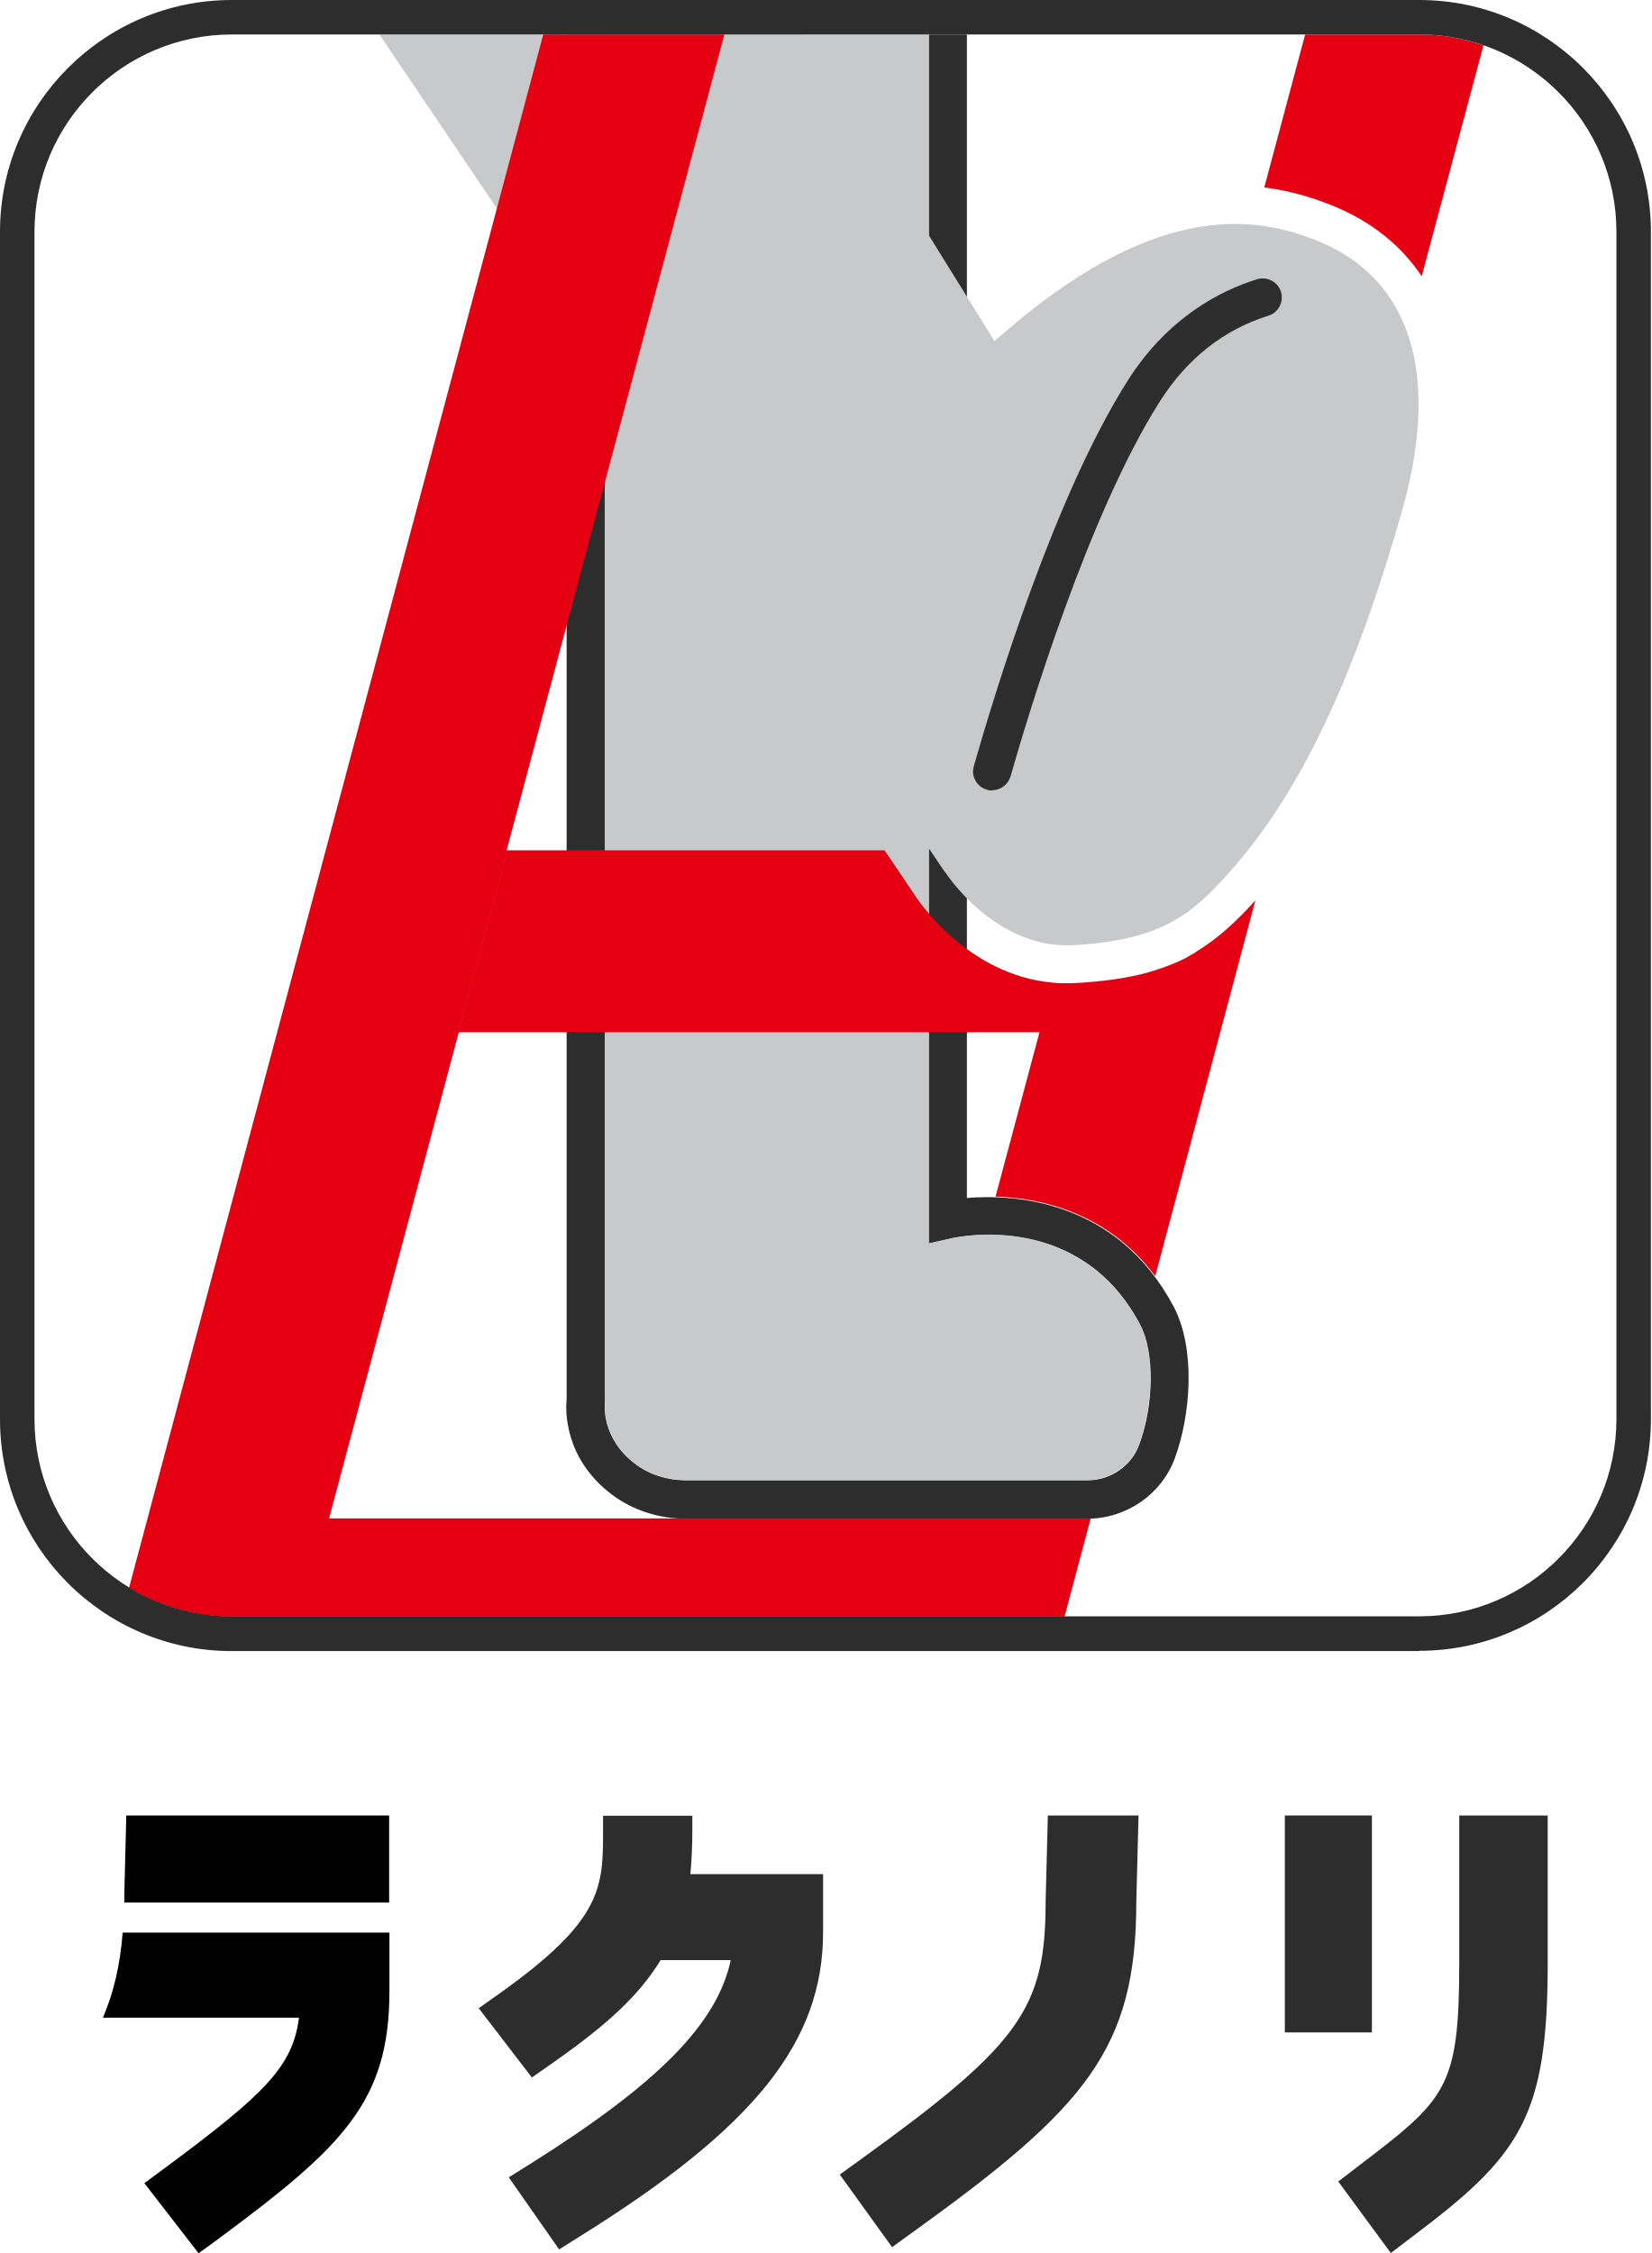
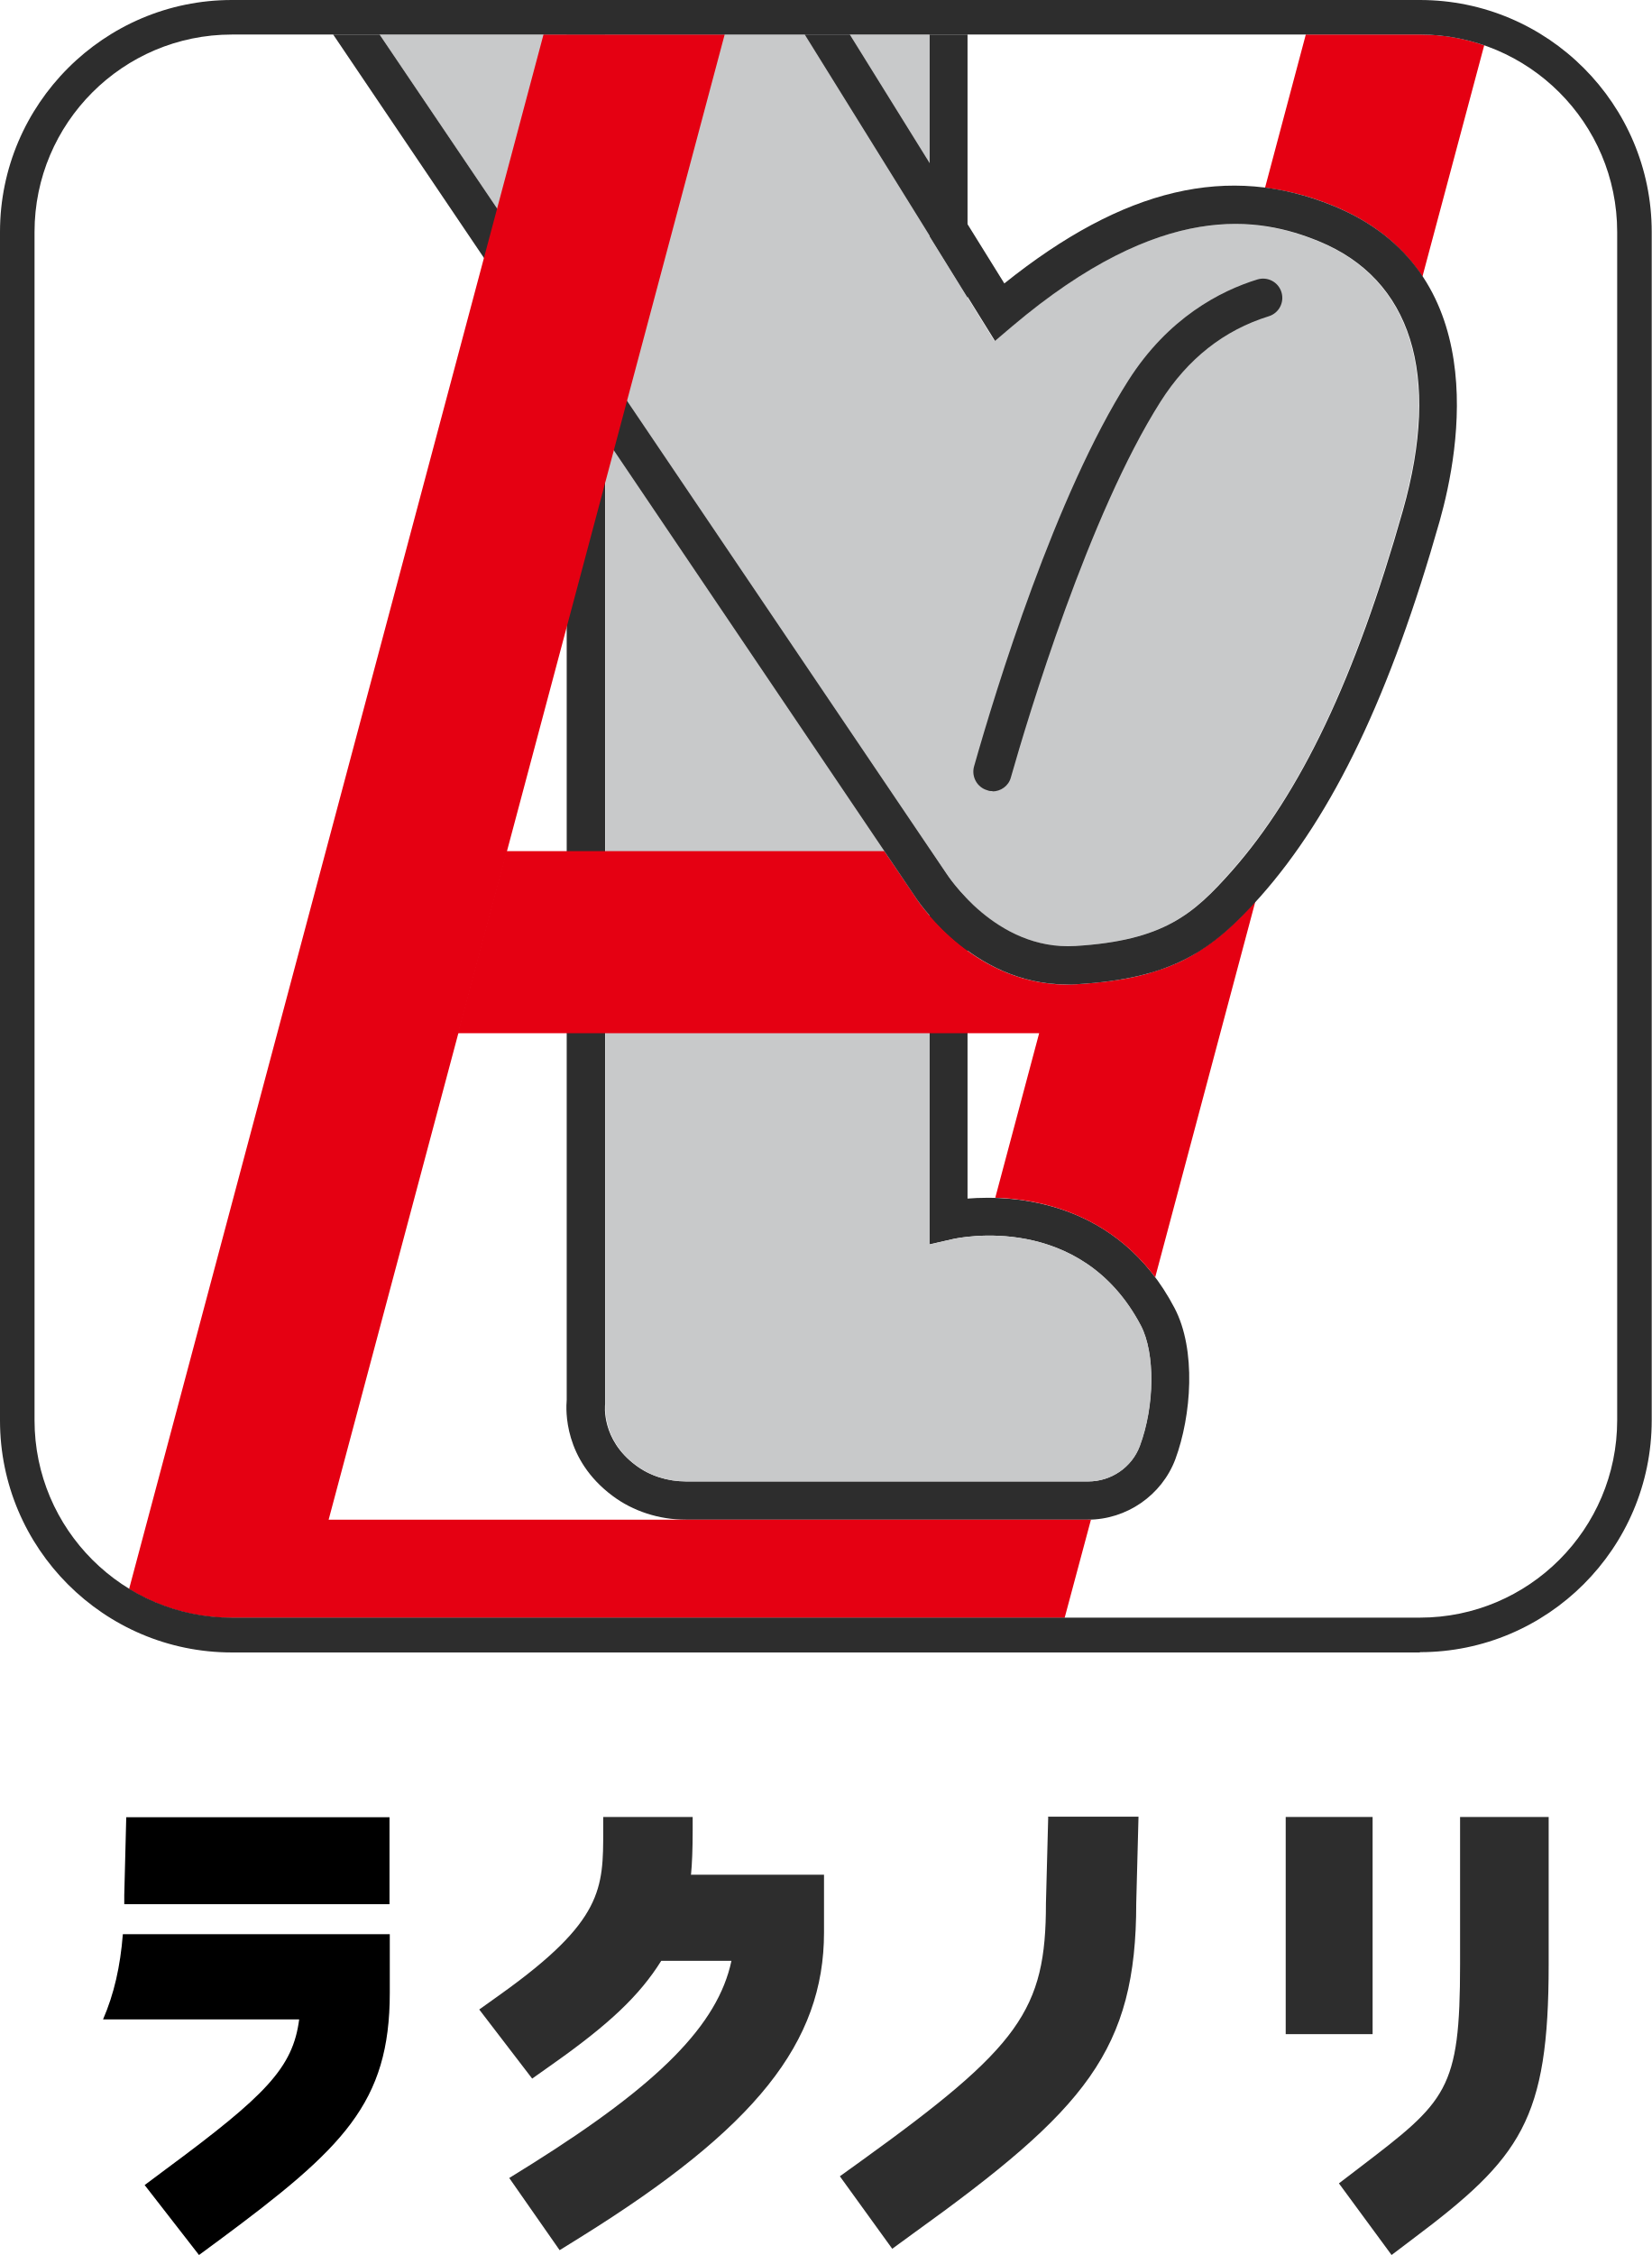
- <svg xmlns="http://www.w3.org/2000/svg" id="_レイヤー_2" data-name="レイヤー 2" viewBox="0 0 59.36 81">
+ <svg xmlns="http://www.w3.org/2000/svg" id="_レイヤー_2" data-name="レイヤー_2" viewBox="0 0 58.36 79.64">
  <defs>
    <style>
      .cls-1 {
        fill: #c8c9ca;
      }

      .cls-2 {
        fill: #2d2d2d;
      }

      .cls-3 {
        fill: #e50012;
      }
    </style>
  </defs>
  <g id="_画像" data-name="画像">
    <g>
      <g>
-         <path class="cls-2" d="M33.39,1.24v43.47s.85-.19.85-.19c.19-.04,4.59-1,6.75,3.11.52.98.5,2.88-.04,4.32-.28.76-1.03,1.27-1.85,1.27h-14.44c-.67,0-1.31-.2-1.81-.58-1.25-.93-1.11-2.16-1.1-2.21v-.05s0-49.13,0-49.13h-1.38v49.05c-.04.36-.11,2.14,1.65,3.45.74.55,1.67.85,2.63.85h14.44c1.4,0,2.66-.87,3.14-2.16.58-1.56.76-3.94-.03-5.45-2.04-3.87-5.77-4.06-7.44-3.92V1.24h-1.38Z" />
-         <path class="cls-1" d="M21.75,1.24v49.18s-.15,1.28,1.09,2.21c.5.37,1.14.58,1.81.58h14.44c.82,0,1.57-.51,1.85-1.27.54-1.44.55-3.34.04-4.32-2.16-4.11-6.56-3.15-6.75-3.11l-.84.19v-.86s0-42.6,0-42.6h-11.64Z" />
+         <path class="cls-2" d="M32.83,1.22v42.73s.83-.19.83-.19c.18-.04,4.51-.98,6.64,3.06.51.97.49,2.83-.04,4.25-.28.75-1.01,1.25-1.82,1.25h-14.2c-.66,0-1.29-.2-1.78-.57-1.23-.91-1.09-2.13-1.08-2.17v-.05s0-48.31,0-48.31h-1.36v48.22c-.03.36-.11,2.1,1.62,3.39.72.54,1.64.84,2.59.84h14.2c1.37,0,2.61-.86,3.09-2.13.57-1.54.75-3.87-.03-5.35-2-3.81-5.67-3.99-7.31-3.86V1.22h-1.36Z" />
+         <path class="cls-1" d="M21.39,1.22v48.36s-.15,1.26,1.08,2.17c.49.37,1.12.57,1.78.57h14.2c.81,0,1.54-.5,1.82-1.25.53-1.42.54-3.28.04-4.25-2.12-4.04-6.45-3.1-6.64-3.06l-.83.19v-.85s0-41.88,0-41.88h-11.44Z" />
      </g>
      <g>
-         <path class="cls-2" d="M24.82,67.36c.04-.42.07-.92.07-1.6v-.48h-3.21v.48c0,2.1,0,3.25-3.68,5.88l-.79.56,1.91,2.49.73-.51c2.04-1.43,3.13-2.46,3.9-3.71h2.52c-.49,2.29-2.61,4.43-7.15,7.29l-.83.52,1.81,2.59.75-.47c6.29-3.92,8.74-6.99,8.74-10.94v-2.08h-4.77Z" />
-         <path class="cls-2" d="M37.67,65.27l-.08,3.1c0,3.85-.93,5.14-6.64,9.26l-.76.55,1.88,2.61.76-.55c6.21-4.47,8.02-6.57,8.02-11.87l.08-3.1h-3.26Z" />
+         <path class="cls-2" d="M24.41,66.22c.04-.41.06-.91.06-1.58v-.47h-3.16v.47c0,2.06,0,3.2-3.61,5.78l-.77.55,1.87,2.44.72-.51c2-1.41,3.07-2.42,3.84-3.65h2.48c-.48,2.26-2.56,4.35-7.03,7.16l-.82.51,1.78,2.55.74-.46c6.19-3.85,8.6-6.87,8.6-10.76v-2.04h-4.69Z" />
+         <path class="cls-2" d="M37.03,64.17l-.08,3.05c0,3.78-.92,5.06-6.53,9.1l-.75.54,1.85,2.56.74-.54c6.11-4.39,7.88-6.46,7.88-11.67l.08-3.05h-3.21Z" />
        <g>
-           <rect class="cls-2" x="46.19" y="65.27" width="3.13" height="7.8" />
-           <path class="cls-2" d="M52.46,65.27v5.29c0,4.54-.48,4.91-3.62,7.31l-.73.56,1.89,2.57.75-.57c3.9-2.93,4.89-4.29,4.89-9.87v-5.29h-3.2Z" />
+           <rect class="cls-2" x="45.42" y="64.17" width="3.07" height="7.67" />
+           <path class="cls-2" d="M51.58,64.17v5.2c0,4.46-.47,4.83-3.56,7.19l-.72.55,1.86,2.53.74-.56c3.84-2.88,4.81-4.21,4.81-9.71v-5.2h-3.14Z" />
        </g>
        <g>
-           <path d="M4.46,68.4h9.53v-3.13H4.54l-.07,2.8c0,.11,0,.22,0,.32Z" />
-           <path d="M10.75,72.53c-.22,1.75-1.2,2.73-4.79,5.39l-.77.57,1.95,2.52.74-.54c4.44-3.29,6.12-4.91,6.12-8.88v-2.11H4.41c-.09,1.16-.32,2.15-.71,3.06h7.05Z" />
+           <path d="M4.39,67.25h9.37v-3.07H4.46l-.07,2.75c0,.11,0,.21,0,.32Z" />
+           <path d="M10.57,71.31c-.22,1.72-1.18,2.69-4.71,5.3l-.75.56,1.92,2.47.72-.53c4.37-3.24,6.02-4.83,6.02-8.73v-2.07H4.34c-.09,1.14-.31,2.11-.7,3.01h6.93Z" />
        </g>
      </g>
-       <path class="cls-3" d="M40.53,35.14c.07-.01.13-.03.19-.04-.06.01-.13.03-.19.04Z" />
-       <path class="cls-3" d="M41.08,35.01c.05-.01.11-.03.16-.04-.05.01-.11.03-.16.04Z" />
-       <path class="cls-3" d="M41.62,34.85s.06-.02.09-.03c-.03,0-.06.02-.09.03Z" />
-       <path class="cls-3" d="M39.96,35.23c.07-.01.14-.02.21-.03-.07.01-.14.02-.21.03Z" />
-       <path class="cls-3" d="M39.35,35.3c.07,0,.13-.01.2-.02-.07,0-.13.02-.2.02Z" />
-       <path class="cls-3" d="M42.17,34.65s.03-.01.05-.02c-.02,0-.03.01-.05.02Z" />
-       <path class="cls-3" d="M37.86,35.34c.16.01.32.02.49.02-.17,0-.33,0-.49-.02Z" />
-       <path class="cls-3" d="M42.58,34.46s.08-.04.11-.06c-.04.02-.08.04-.11.06Z" />
-       <path class="cls-3" d="M39.55,35.28c.14-.02.28-.03.41-.05-.13.02-.27.04-.41.05Z" />
-       <path class="cls-3" d="M41.71,34.83c.16-.05.31-.11.45-.17-.15.06-.3.12-.45.17Z" />
-       <path class="cls-3" d="M40.17,35.2c.12-.02.24-.04.36-.06-.12.02-.24.04-.36.06Z" />
-       <path class="cls-3" d="M38.7,35.36c.23-.01.44-.03.65-.05-.21.02-.43.04-.65.05Z" />
-       <path class="cls-3" d="M42.21,34.63c.13-.05.25-.11.37-.17-.12.06-.24.12-.37.17Z" />
-       <path class="cls-3" d="M41.24,34.97c.13-.04.26-.08.39-.12-.13.04-.25.08-.39.12Z" />
-       <path class="cls-3" d="M42.7,34.4c.1-.05.19-.1.28-.16-.09.05-.19.11-.28.16Z" />
-       <path class="cls-3" d="M40.73,35.1c.12-.03.23-.05.35-.08-.11.03-.23.06-.35.08Z" />
+       <path class="cls-3" d="M39.85,34.54c.06-.01.13-.03.19-.04-.06.01-.13.03-.19.04Z" />
+       <path class="cls-3" d="M40.39,34.42c.05-.01.11-.03.16-.04-.05.01-.11.03-.16.04Z" />
+       <path class="cls-3" d="M40.92,34.27s.06-.02.09-.03c-.03,0-.06.02-.09.03Z" />
+       <path class="cls-3" d="M39.29,34.64c.07,0,.14-.02.2-.03-.07.01-.14.02-.2.03Z" />
+       <path class="cls-3" d="M38.69,34.71c.07,0,.13-.01.19-.02-.06,0-.13.02-.19.02Z" />
+       <path class="cls-3" d="M41.46,34.07s.03-.01.05-.02c-.02,0-.03.01-.05.02Z" />
+       <path class="cls-3" d="M37.22,34.75c.16.01.32.02.48.02-.16,0-.32,0-.48-.02Z" />
+       <path class="cls-3" d="M41.86,33.88s.08-.04.11-.06c-.04.02-.07.04-.11.06Z" />
+       <path class="cls-3" d="M38.88,34.69c.14-.02.28-.03.41-.05-.13.02-.27.04-.41.05Z" />
+       <path class="cls-3" d="M41.01,34.24c.15-.05.3-.11.45-.17-.14.06-.29.12-.45.17Z" />
+       <path class="cls-3" d="M39.5,34.61c.12-.02.24-.04.36-.06-.12.02-.23.04-.36.06Z" />
+       <path class="cls-3" d="M38.05,34.76c.22-.01.44-.03.64-.05-.21.02-.42.04-.64.05Z" />
+       <path class="cls-3" d="M41.5,34.05c.12-.05.25-.11.36-.17-.12.06-.24.12-.36.17Z" />
+       <path class="cls-3" d="M40.55,34.38c.13-.04.26-.07.38-.12-.12.04-.25.08-.38.12Z" />
+       <path class="cls-3" d="M41.98,33.82c.09-.05.19-.1.28-.16-.09.05-.18.11-.28.16Z" />
+       <path class="cls-3" d="M40.04,34.51c.12-.03.23-.05.34-.08-.11.03-.23.06-.34.08Z" />
      <g>
-         <path class="cls-3" d="M53.33,1.63c-.72-.25-1.5-.39-2.31-.39h-4.1l-1.47,5.5c.82.1,1.63.32,2.45.65,1.5.61,2.52,1.51,3.21,2.54l2.22-8.3Z" />
-         <path class="cls-3" d="M42.98,34.24c-.09.05-.19.11-.28.16-.04.02-.08.04-.11.06-.12.06-.24.12-.37.17-.02,0-.03.01-.05.02-.15.06-.3.12-.45.17-.03,0-.06.02-.09.03-.13.04-.25.08-.39.12-.05.01-.11.03-.16.04-.11.03-.23.06-.35.08-.06.01-.13.03-.19.04-.12.02-.24.04-.36.06-.07.01-.14.02-.21.03-.13.02-.27.04-.41.05-.07,0-.13.02-.2.02-.21.02-.43.04-.65.05-.12,0-.24.01-.35.01-.17,0-.33,0-.49-.02-3.16-.27-4.95-3.09-5.03-3.22l-1.04-1.54h-13.57l-1.75,6.54h20.89l-1.58,5.91c1.64.05,4.04.58,5.74,2.86l3.6-13.51c-.7.78-1.37,1.39-2.15,1.86Z" />
+         <path class="cls-3" d="M52.43,1.6c-.71-.25-1.47-.38-2.27-.38h-4.03l-1.44,5.41c.81.1,1.61.31,2.41.64,1.47.6,2.48,1.48,3.15,2.5l2.18-8.16Z" />
+         <path class="cls-3" d="M42.25,33.66c-.09.05-.18.11-.28.16-.04.02-.07.04-.11.06-.12.06-.24.12-.36.17-.02,0-.03.01-.05.02-.14.06-.29.12-.45.17-.03,0-.06.02-.09.03-.12.04-.25.08-.38.12-.05.01-.11.03-.16.04-.11.03-.23.06-.34.08-.06.01-.13.03-.19.04-.12.02-.23.04-.36.06-.07.01-.14.02-.2.03-.13.02-.27.04-.41.05-.06,0-.13.02-.19.02-.21.02-.42.04-.64.05-.12,0-.23.01-.35.01-.16,0-.32,0-.48-.02-3.11-.27-4.87-3.04-4.94-3.17l-1.03-1.52h-13.35l-1.72,6.43h20.54l-1.55,5.81c1.61.05,3.97.57,5.65,2.81l3.54-13.28c-.69.77-1.35,1.37-2.11,1.83Z" />
      </g>
      <g>
-         <path class="cls-1" d="M33.99,31.37s1.78,2.78,4.63,2.61c3.2-.19,4.26-1.14,5.63-2.68,2.49-2.81,4.45-6.93,6.16-12.96,1.38-4.88.31-8.31-3.02-9.67-2.14-.87-5.62-1.51-11.03,3.07l-.61.52L28.91,1.24h-15.27l20.34,30.13Z" />
-         <path class="cls-2" d="M35.67,28.42c-.06,0-.13,0-.19-.03-.37-.1-.58-.49-.47-.85.8-2.8,2.93-9.76,5.54-13.87,1.44-2.26,3.32-3.22,4.64-3.63.36-.11.75.09.86.45.11.36-.09.75-.45.86-1.6.5-2.91,1.53-3.89,3.06-2.59,4.07-4.77,11.36-5.38,13.5-.09.3-.36.5-.66.5Z" />
-         <text />
+         <path class="cls-1" d="M33.41,30.85s1.75,2.73,4.55,2.56c3.15-.19,4.19-1.12,5.53-2.64,2.45-2.76,4.37-6.81,6.05-12.74,1.36-4.79.31-8.17-2.97-9.51-2.11-.86-5.52-1.48-10.84,3.01l-.6.51L28.43,1.22h-15.02l20,29.63Z" />
+         <path class="cls-2" d="M35.07,27.94c-.06,0-.12,0-.19-.03-.36-.1-.57-.48-.47-.84.78-2.75,2.88-9.59,5.45-13.63,1.41-2.22,3.26-3.17,4.56-3.57.36-.11.74.09.85.45.11.36-.09.74-.45.85-1.58.49-2.86,1.5-3.82,3.01-2.54,4-4.69,11.17-5.29,13.28-.08.3-.36.49-.65.49Z" />
+         <path class="cls-2" d="M47.1,7.27c-3.69-1.51-7.4-.64-11.62,2.74L30.02,1.22h-1.59l6.72,10.82.6-.51c5.32-4.5,8.74-3.87,10.84-3.01,3.27,1.34,4.33,4.71,2.97,9.51-1.68,5.93-3.61,9.98-6.05,12.74-1.34,1.51-2.39,2.45-5.53,2.64-2.81.17-4.52-2.52-4.55-2.56L13.41,1.22h-1.64l20.5,30.36c.08.13,2.02,3.19,5.43,3.19.11,0,.23,0,.35-.01,3.35-.2,4.75-1.16,6.47-3.09,2.59-2.92,4.6-7.14,6.34-13.27.73-2.59,1.84-8.85-3.76-11.13Z" />
      </g>
-       <path class="cls-3" d="M18.21,30.58L26.04,1.24h-6.51L4.64,57.08c1.08.66,2.34,1.04,3.7,1.04h29.93l.94-3.53s-.07,0-.1,0h-14.44s-.03,0-.04,0h-12.8l4.66-17.47,1.75-6.54Z" />
-       <path class="cls-2" d="M51.02,59.36H8.33c-4.6,0-8.33-3.74-8.33-8.33V8.33C0,3.74,3.74,0,8.33,0h42.69c4.6,0,8.33,3.74,8.33,8.33v42.69c0,4.6-3.74,8.33-8.33,8.33ZM8.33,1.24c-3.91,0-7.09,3.18-7.09,7.09v42.69c0,3.91,3.18,7.09,7.09,7.09h42.69c3.91,0,7.09-3.18,7.09-7.09V8.33c0-3.91-3.18-7.09-7.09-7.09H8.33Z" />
+       <path class="cls-3" d="M17.91,30.06L25.6,1.22h-6.4L4.56,56.12c1.06.65,2.3,1.02,3.63,1.02h29.42l.93-3.47s-.07,0-.1,0h-14.2s-.03,0-.04,0h-12.59l4.58-17.17,1.72-6.43Z" />
+       <path class="cls-2" d="M50.16,58.36H8.19c-4.52,0-8.19-3.68-8.19-8.19V8.19C0,3.68,3.68,0,8.19,0h41.97c4.52,0,8.19,3.68,8.19,8.19v41.97c0,4.52-3.68,8.19-8.19,8.19ZM8.19,1.22c-3.85,0-6.97,3.13-6.97,6.97v41.97c0,3.85,3.13,6.97,6.97,6.97h41.97c3.85,0,6.97-3.13,6.97-6.97V8.19c0-3.85-3.13-6.97-6.97-6.97H8.19Z" />
    </g>
  </g>
</svg>
